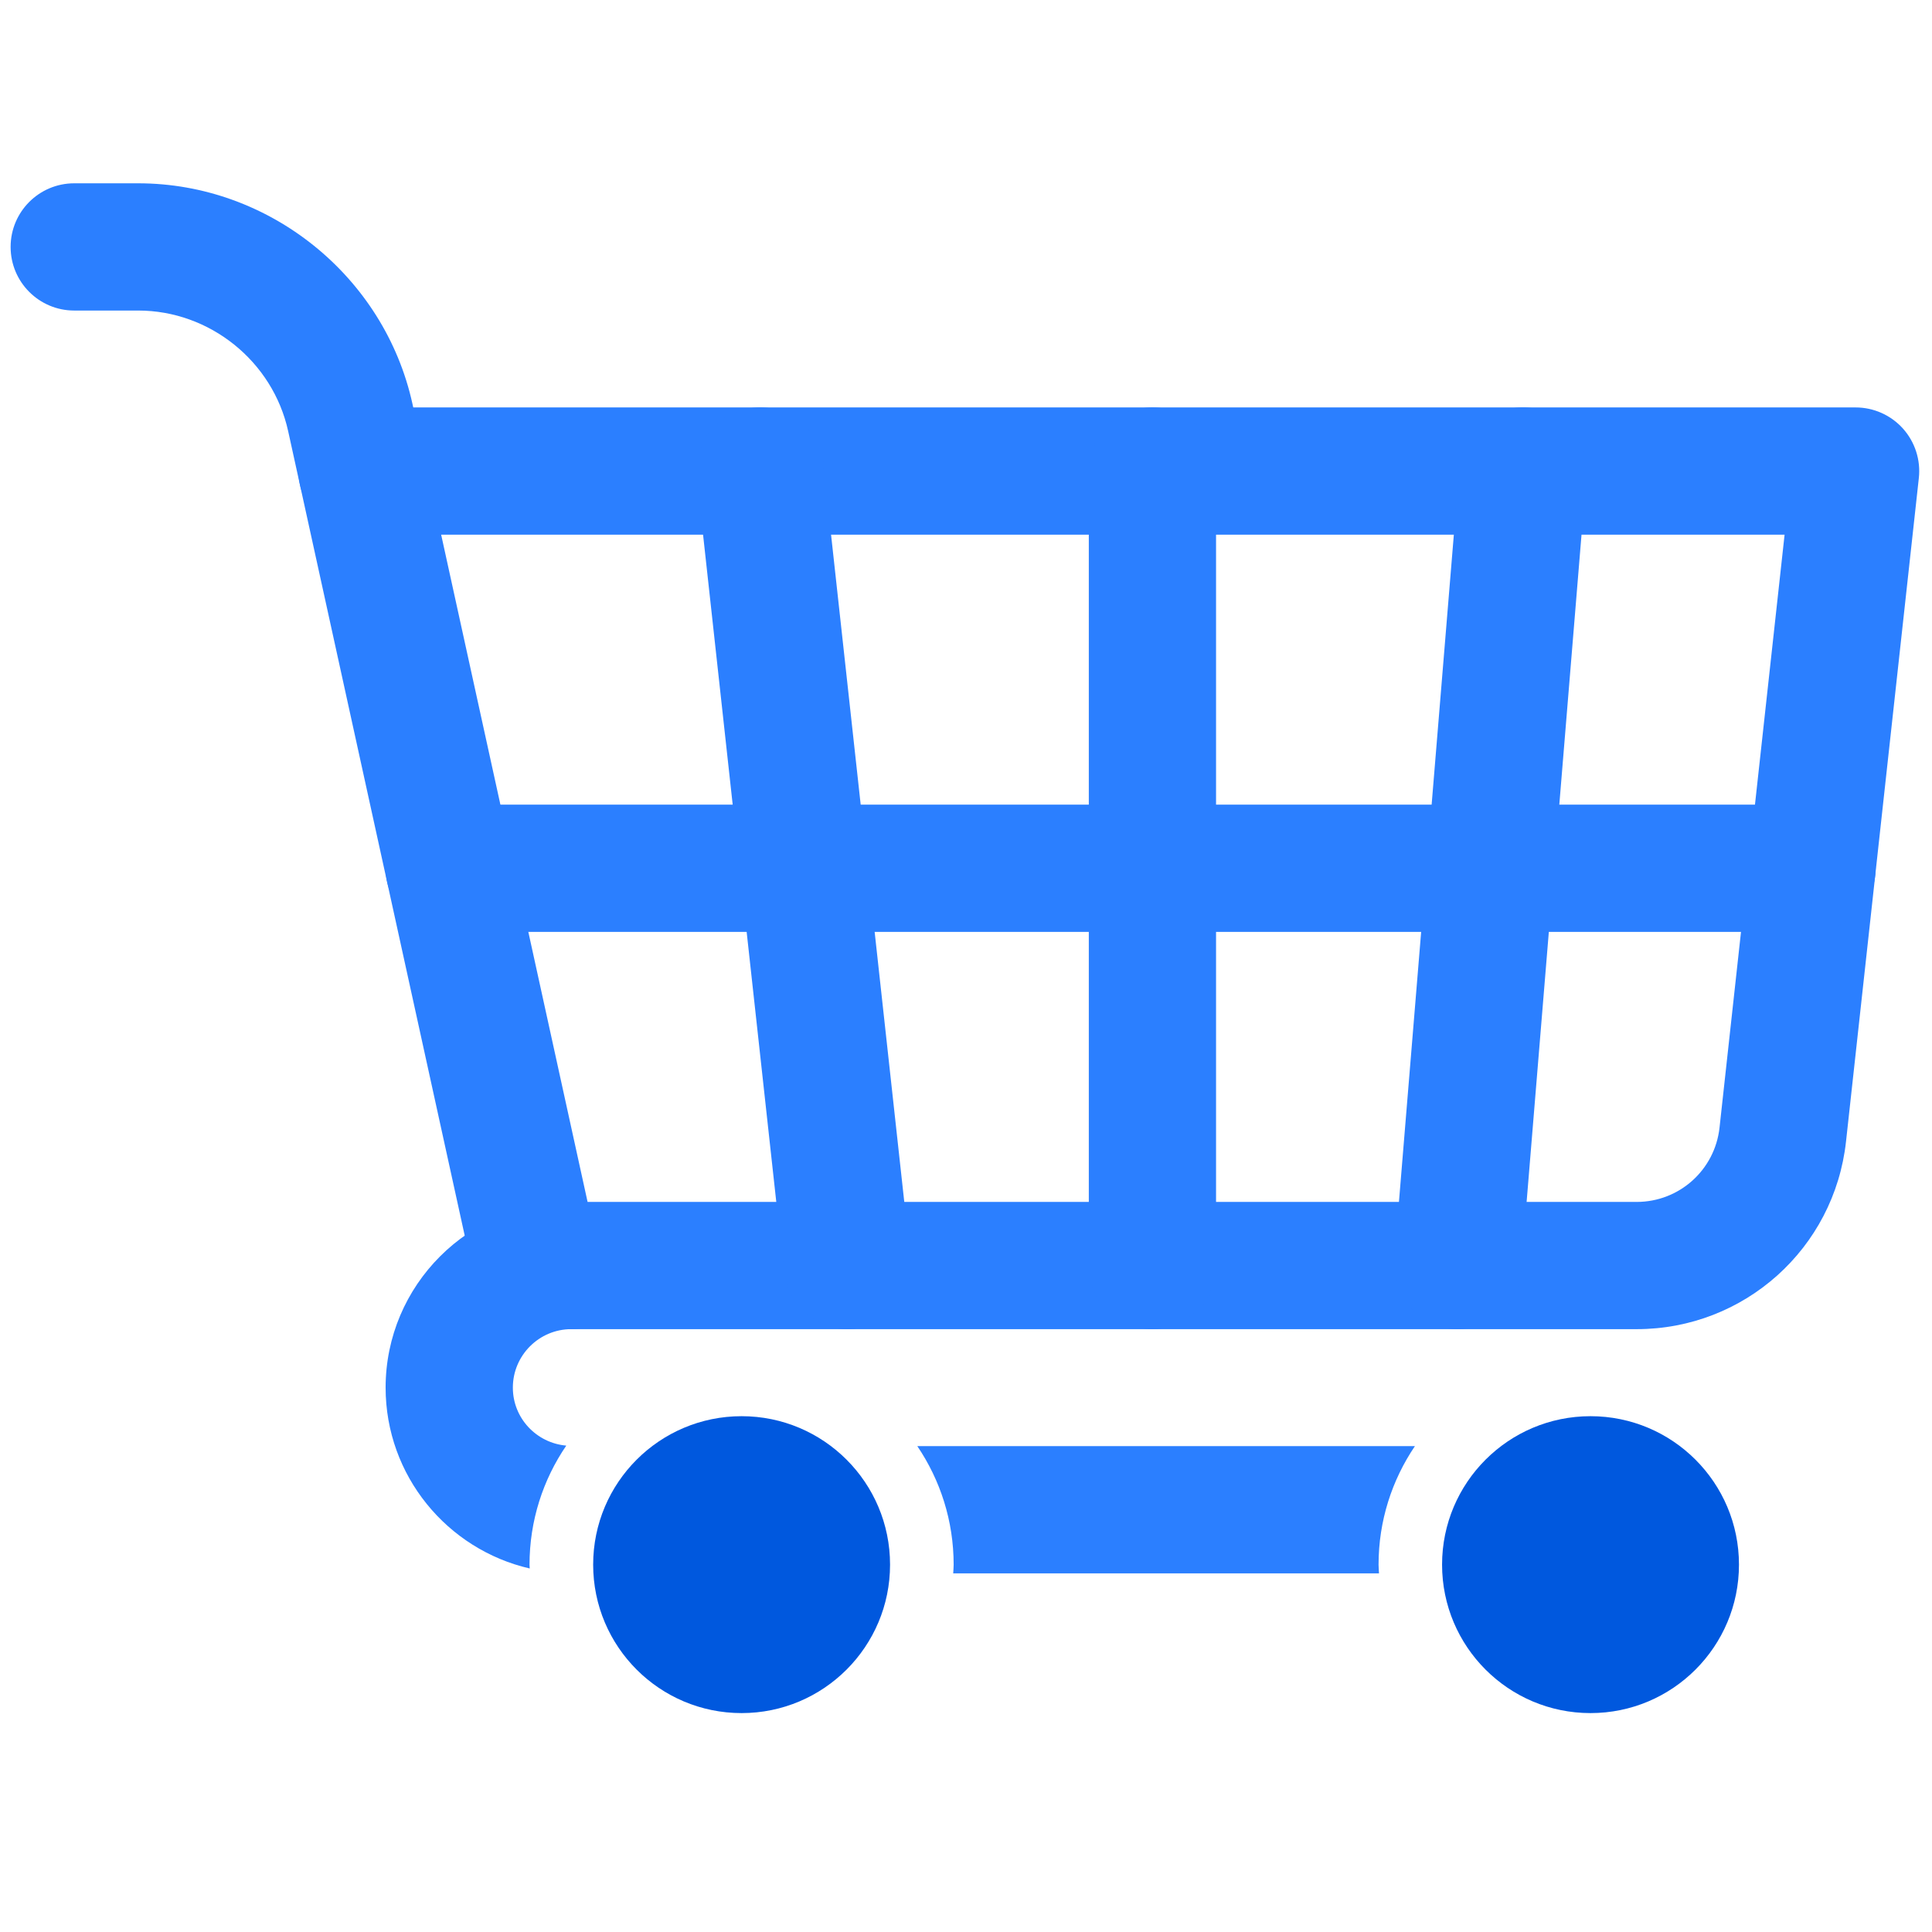
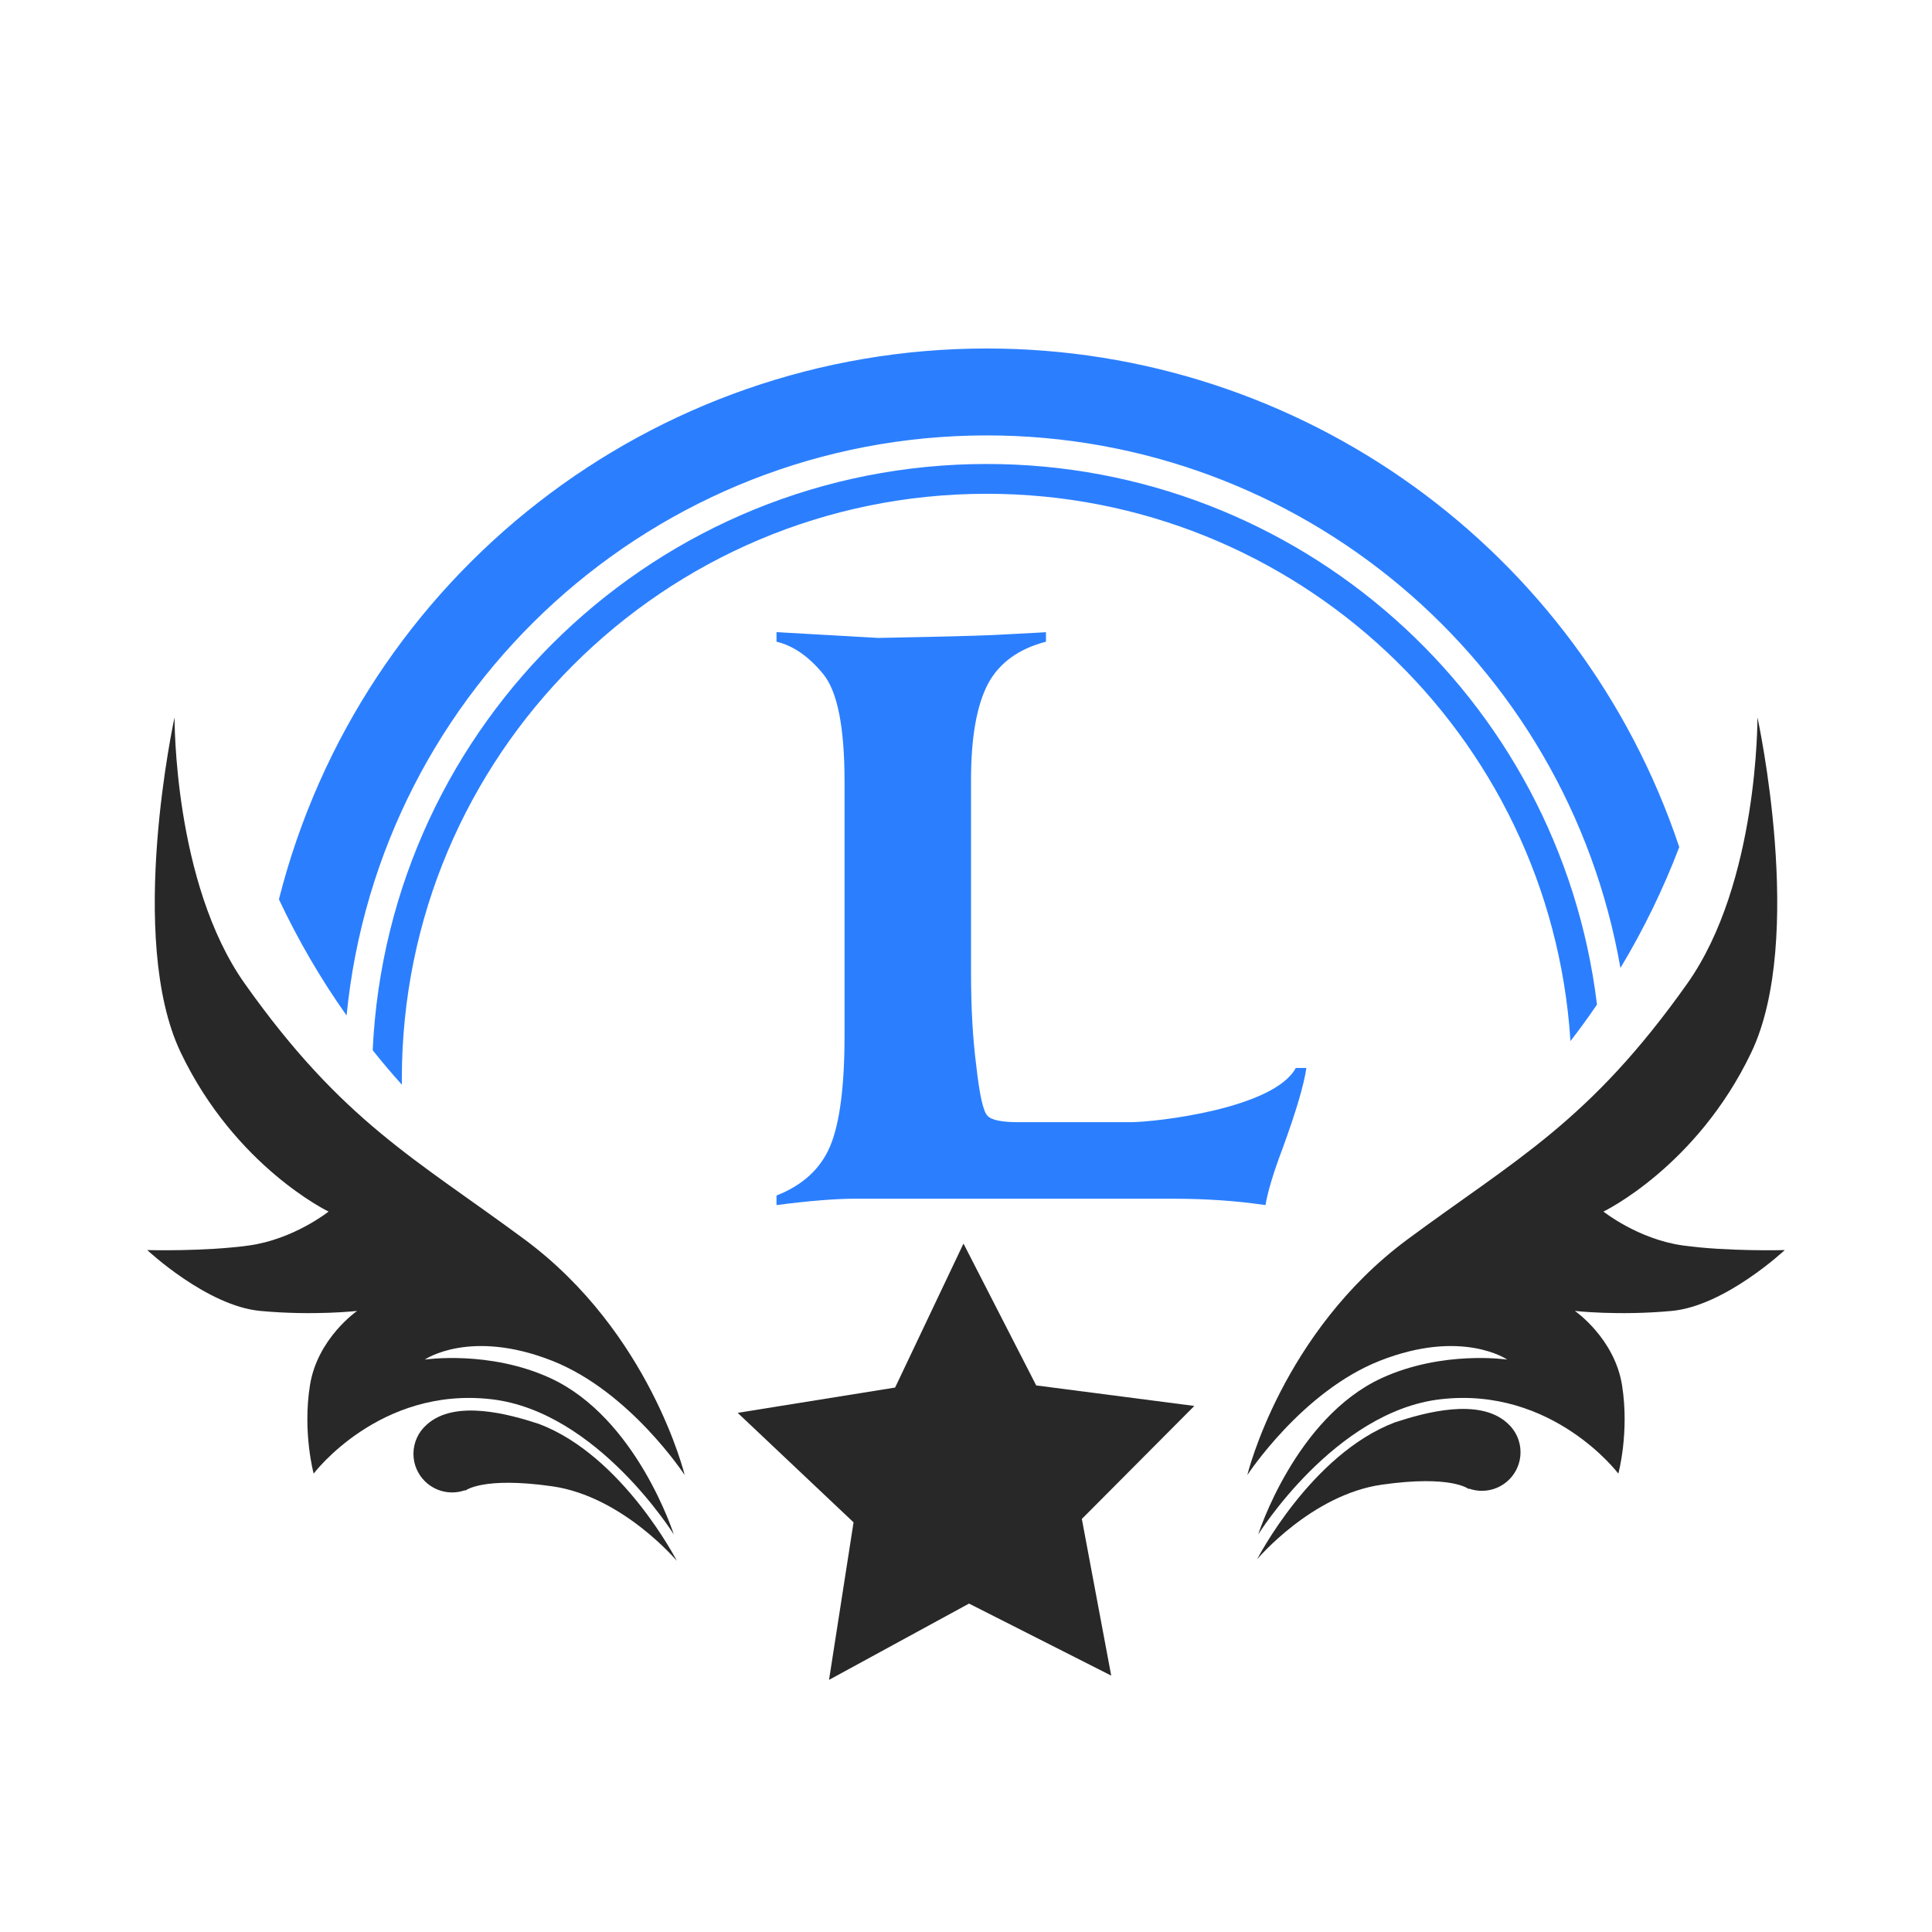
- <svg xmlns="http://www.w3.org/2000/svg" version="1.1" width="256" height="256" viewBox="0 0 256 256" xml:space="preserve" id="svg9">
-   <defs id="defs9">
- 	
- 	
- 	
- 	
- 	
- 	
- 	
- 	
- 	
- 	
- </defs>
-   <path d="m 47.965,70.845 c -3.872,0 -7.362,-2.686 -8.225,-6.623 l -1.557,-7.087 c -2.034,-9.262 -10.391,-15.986 -19.872,-15.986 H 9.837 c -4.656,0 -8.43,-3.774 -8.43,-8.43 0,-4.656 3.774,-8.43 8.43,-8.43 h 8.475 c 17.341,0 32.624,12.294 36.342,29.23 l 1.557,7.084 c 0.998,4.549 -1.877,9.043 -6.426,10.043 -0.61,0.138 -1.22,0.2 -1.818,0.2 z" style="fill:#2b7fff;fill-rule:nonzero;stroke:none;stroke-width:2.81;stroke-linecap:butt;stroke-linejoin:miter;stroke-miterlimit:10;stroke-dasharray:none;fill-opacity:1" stroke-linecap="round" id="path1" />
-   <path d="m 182.725,208.478 c -0.014,-0.382 -0.059,-0.759 -0.059,-1.144 0,-5.817 1.779,-11.226 4.819,-15.716 h -65.937 c 3.04,4.488 4.816,9.9 4.816,15.716 0,0.385 -0.042,0.762 -0.059,1.144 z" style="fill:#2b7fff;fill-rule:nonzero;stroke:none;stroke-width:2.81;stroke-linecap:butt;stroke-linejoin:miter;stroke-miterlimit:10;stroke-dasharray:none;fill-opacity:1" stroke-linecap="round" id="path2" />
-   <path d="m 70.164,207.335 c 0,-5.848 1.798,-11.282 4.87,-15.784 -3.956,-0.346 -7.078,-3.639 -7.078,-7.683 0,-4.274 3.476,-7.75 7.75,-7.75 4.656,0 8.43,-3.774 8.43,-8.43 0,-4.656 -3.774,-8.43 -8.43,-8.43 -13.572,0 -24.61,11.04 -24.61,24.61 0,11.673 8.174,21.452 19.097,23.964 -0.006,-0.166 -0.028,-0.329 -0.028,-0.497 z" style="fill:#2b7fff;fill-rule:nonzero;stroke:none;stroke-width:2.81;stroke-linecap:butt;stroke-linejoin:miter;stroke-miterlimit:10;stroke-dasharray:none;fill-opacity:1" stroke-linecap="round" id="path3" />
-   <path d="M 216.863,176.121 H 71.078 c -3.959,0 -7.385,-2.754 -8.233,-6.62 L 39.741,64.224 c -0.548,-2.492 0.065,-5.1 1.664,-7.09 1.602,-1.989 4.015,-3.147 6.57,-3.147 H 245.877 c 2.397,0 4.679,1.02 6.278,2.804 1.596,1.784 2.363,4.164 2.102,6.547 l -9.65,87.916 c -1.554,14.174 -13.482,24.866 -27.743,24.866 z m -139.005,-16.86 H 216.863 c 5.648,0 10.369,-4.235 10.984,-9.849 l 8.621,-78.568 H 58.455 Z" style="fill:#2b7fff;fill-rule:nonzero;stroke:none;stroke-width:2.81;stroke-linecap:butt;stroke-linejoin:miter;stroke-miterlimit:10;stroke-dasharray:none;fill-opacity:1" stroke-linecap="round" id="path4" />
-   <path d="m 152.703,176.121 c -4.656,0 -8.43,-3.774 -8.43,-8.43 V 62.415 c 0,-4.656 3.774,-8.43 8.43,-8.43 4.656,0 8.43,3.774 8.43,8.43 V 167.691 c 0,4.656 -3.774,8.43 -8.43,8.43 z" style="fill:#2b7fff;fill-rule:nonzero;stroke:none;stroke-width:2.81;stroke-linecap:butt;stroke-linejoin:miter;stroke-miterlimit:10;stroke-dasharray:none;fill-opacity:1" stroke-linecap="round" id="path5" />
-   <path d="m 193.141,176.121 c -0.23,0 -0.464,-0.008 -0.7,-0.028 -4.639,-0.385 -8.093,-4.454 -7.711,-9.093 l 8.663,-105.277 c 0.382,-4.636 4.406,-8.098 9.093,-7.711 4.639,0.382 8.093,4.451 7.711,9.093 l -8.663,105.277 c -0.36,4.403 -4.049,7.739 -8.393,7.739 z" style="fill:#2b7fff;fill-rule:nonzero;stroke:none;stroke-width:2.81;stroke-linecap:butt;stroke-linejoin:miter;stroke-miterlimit:10;stroke-dasharray:none;fill-opacity:1" stroke-linecap="round" id="path6" />
-   <path d="m 112.255,176.121 c -4.243,0 -7.896,-3.195 -8.368,-7.511 L 92.335,63.333 c -0.509,-4.628 2.832,-8.79 7.461,-9.298 4.628,-0.506 8.79,2.832 9.298,7.461 l 11.552,105.277 c 0.509,4.625 -2.832,8.792 -7.461,9.301 -0.312,0.031 -0.621,0.048 -0.93,0.048 z" style="fill:#2b7fff;fill-rule:nonzero;stroke:none;stroke-width:2.81;stroke-linecap:butt;stroke-linejoin:miter;stroke-miterlimit:10;stroke-dasharray:none;fill-opacity:1" stroke-linecap="round" id="path7" />
-   <path d="M 240.099,123.481 H 59.526 c -4.656,0 -8.43,-3.774 -8.43,-8.43 0,-4.656 3.774,-8.43 8.43,-8.43 H 240.102 c 4.656,0 8.43,3.774 8.43,8.43 0,4.656 -3.774,8.43 -8.433,8.43 z" style="fill:#2b7fff;fill-rule:nonzero;stroke:none;stroke-width:2.81;stroke-linecap:butt;stroke-linejoin:miter;stroke-miterlimit:10;stroke-dasharray:none;fill-opacity:1" stroke-linecap="round" id="path8" />
-   <circle cx="98.267" cy="207.323" r="19.67" style="fill:#0058de;fill-rule:nonzero;stroke:none;stroke-width:2.81;stroke-linecap:butt;stroke-linejoin:miter;stroke-miterlimit:10;stroke-dasharray:none;fill-opacity:1" id="circle8" />
-   <circle cx="210.752" cy="207.323" r="19.67" style="fill:#0058de;fill-rule:nonzero;stroke:none;stroke-width:2.81;stroke-linecap:butt;stroke-linejoin:miter;stroke-miterlimit:10;stroke-dasharray:none;fill-opacity:1" id="circle9" />
+ <svg xmlns="http://www.w3.org/2000/svg" width="512" height="512" viewBox="0 0 135.467 135.467" version="1.1" id="svg1" xml:space="preserve">
+   <defs id="defs1" />
+   <g id="layer1">
+     <path style="font-size:76.322px;font-family:'Colonna MT';-inkscape-font-specification:'Colonna MT';fill:#2b7fff;stroke-width:29.438" d="M 82.248,84.05 H 59.702 V 44.771 c 1.689,-0.05 8.869,-0.149 10.956,-0.298 1.938,-0.099 2.832,-0.149 2.683,-0.149 v 0.671 c -1.913,0.497 -3.267,1.478 -4.062,2.944 -0.795,1.516 -1.193,3.764 -1.193,6.745 v 13.565 c 0,2.435 0.124,4.609 0.373,6.522 0.224,2.012 0.484,3.168 0.783,3.466 0.273,0.298 0.994,0.447 2.161,0.447 h 7.826 c 1.891,0 10.116,-0.971 11.627,-3.801 h 0.745 c -0.174,1.193 -0.733,3.081 -1.677,5.665 -0.621,1.64 -1.019,2.956 -1.193,3.95 -2.012,-0.298 -4.174,-0.447 -6.484,-0.447 z M 54.448,44.324 62.311,44.771 V 84.05 h -2.311 c -1.416,0 -3.267,0.149 -5.553,0.447 v -0.671 c 1.838,-0.72 3.093,-1.876 3.764,-3.466 0.671,-1.615 1.006,-4.199 1.006,-7.751 V 54.796 c 0,-3.801 -0.497,-6.31 -1.491,-7.528 -1.019,-1.242 -2.112,-2 -3.279,-2.273 z" id="text14" aria-label="L" />
+     <path id="circle2" style="fill:#2b7fff;fill-opacity:1;stroke-width:2.742" d="m 69.189,32.533 a 43.103,43.103 0 0 0 -43.057,41.107 53.378,53.378 0 0 0 2.046,2.416 41.013,41.013 0 0 1 -0.002,-0.42 41.013,41.013 0 0 1 41.013,-41.013 41.013,41.013 0 0 1 40.928,38.377 53.378,53.378 0 0 0 1.86,-2.561 43.103,43.103 0 0 0 -42.788,-37.906 z" />
+     <path id="path1" style="fill:#2b7fff;fill-opacity:1;stroke-width:3.257" d="m 69.188,24.435 a 51.201,51.201 0 0 0 -49.631,38.623 53.378,53.378 0 0 0 4.744,8.146 45.106,45.106 0 0 1 44.887,-40.674 45.106,45.106 0 0 1 44.433,37.342 53.378,53.378 0 0 0 4.125,-8.477 51.201,51.201 0 0 0 -48.558,-34.96 z" />
+     <path id="path5" style="fill:#282828;fill-opacity:1;stroke-width:2.941" d="m 12.24,50.296 c 0,0 -3.396,15.5 0.436,23.511 3.831,8.011 10.362,11.146 10.362,11.146 0,0 -2.438,1.941 -5.573,2.376 -3.135,0.435 -7.14,0.323 -7.14,0.323 0,0 4.179,3.918 7.923,4.267 3.744,0.348 6.792,0 6.792,0 0,0 -2.787,1.916 -3.309,5.225 -0.522,3.309 0.262,6.182 0.262,6.182 0,0 4.608,-6.126 12.47,-5.214 7.418,0.86 12.782,9.481 12.782,9.481 0,0 -2.6,-8.184 -8.667,-10.968 -4.283,-1.965 -8.793,-1.295 -8.793,-1.295 0,0 3.161,-2.188 8.927,0.082 5.465,2.151 9.296,8.016 9.296,8.016 0,0 -2.416,-9.997 -11.223,-16.52 C 29.186,81.281 24.023,78.666 17.153,68.956 12.154,61.89 12.24,50.296 12.24,50.296 Z m -0.048,11.806 c 20.854,27.387 0,0 0,0 z" />
+     <path id="path8" style="fill:#282828;fill-opacity:1;stroke-width:3.196" d="m 29.925,99.89 c -0.594,0.515 -0.935,1.262 -0.935,2.047 1.24e-4,1.496 1.213,2.709 2.709,2.709 0.308,-1e-5 0.614,-0.053 0.905,-0.156 l 0.019,0.033 c 0,0 1.19,-1.007 6.095,-0.308 4.94,0.704 8.744,5.234 8.744,5.234 0,0 -3.787,-7.379 -9.667,-9.605 -2.085,-0.685 -5.898,-1.744 -7.87,0.046 z" />
+     <path style="fill:#282828;fill-opacity:1;stroke-width:1.905" id="path9" d="m 88.426,128.352 -1.67,-0.846 -1.644,0.896 0.288,-1.85 -1.361,-1.286 1.849,-0.297 0.803,-1.691 0.854,1.666 1.857,0.241 -1.321,1.327 z" transform="matrix(5.970491,0,0,5.970491,-450.0307,-648.8346)" />
+     <path id="path12" style="fill:#282828;fill-opacity:1;stroke-width:2.941" d="m 123.227,50.296 c 0,0 3.396,15.5 -0.436,23.511 -3.831,8.011 -10.362,11.146 -10.362,11.146 0,0 2.438,1.941 5.573,2.376 3.135,0.435 7.14,0.323 7.14,0.323 0,0 -4.179,3.918 -7.923,4.267 -3.744,0.348 -6.792,0 -6.792,0 0,0 2.787,1.916 3.309,5.225 0.522,3.309 -0.262,6.182 -0.262,6.182 0,0 -4.608,-6.126 -12.47,-5.214 -7.418,0.86 -12.782,9.481 -12.782,9.481 0,0 2.6,-8.184 8.667,-10.968 4.283,-1.965 8.793,-1.295 8.793,-1.295 0,0 -3.161,-2.188 -8.927,0.082 -5.465,2.151 -9.296,8.016 -9.296,8.016 0,0 2.416,-9.997 11.223,-16.52 7.6,-5.628 12.763,-8.243 19.632,-17.953 4.999,-7.066 4.913,-18.66 4.913,-18.66 z" />
+     <path id="path15" style="fill:#282828;fill-opacity:1;stroke-width:3.196" d="m 105.681,99.777 c 0.594,0.515 0.935,1.262 0.935,2.047 -1.2e-4,1.496 -1.213,2.709 -2.709,2.709 -0.308,-10e-6 -0.614,-0.053 -0.905,-0.156 l -0.019,0.033 c 0,0 -1.19,-1.007 -6.095,-0.308 -4.94,0.704 -8.744,5.234 -8.744,5.234 0,0 3.787,-7.379 9.667,-9.605 2.085,-0.685 5.898,-1.744 7.87,0.046 z" />
+   </g>
</svg>
